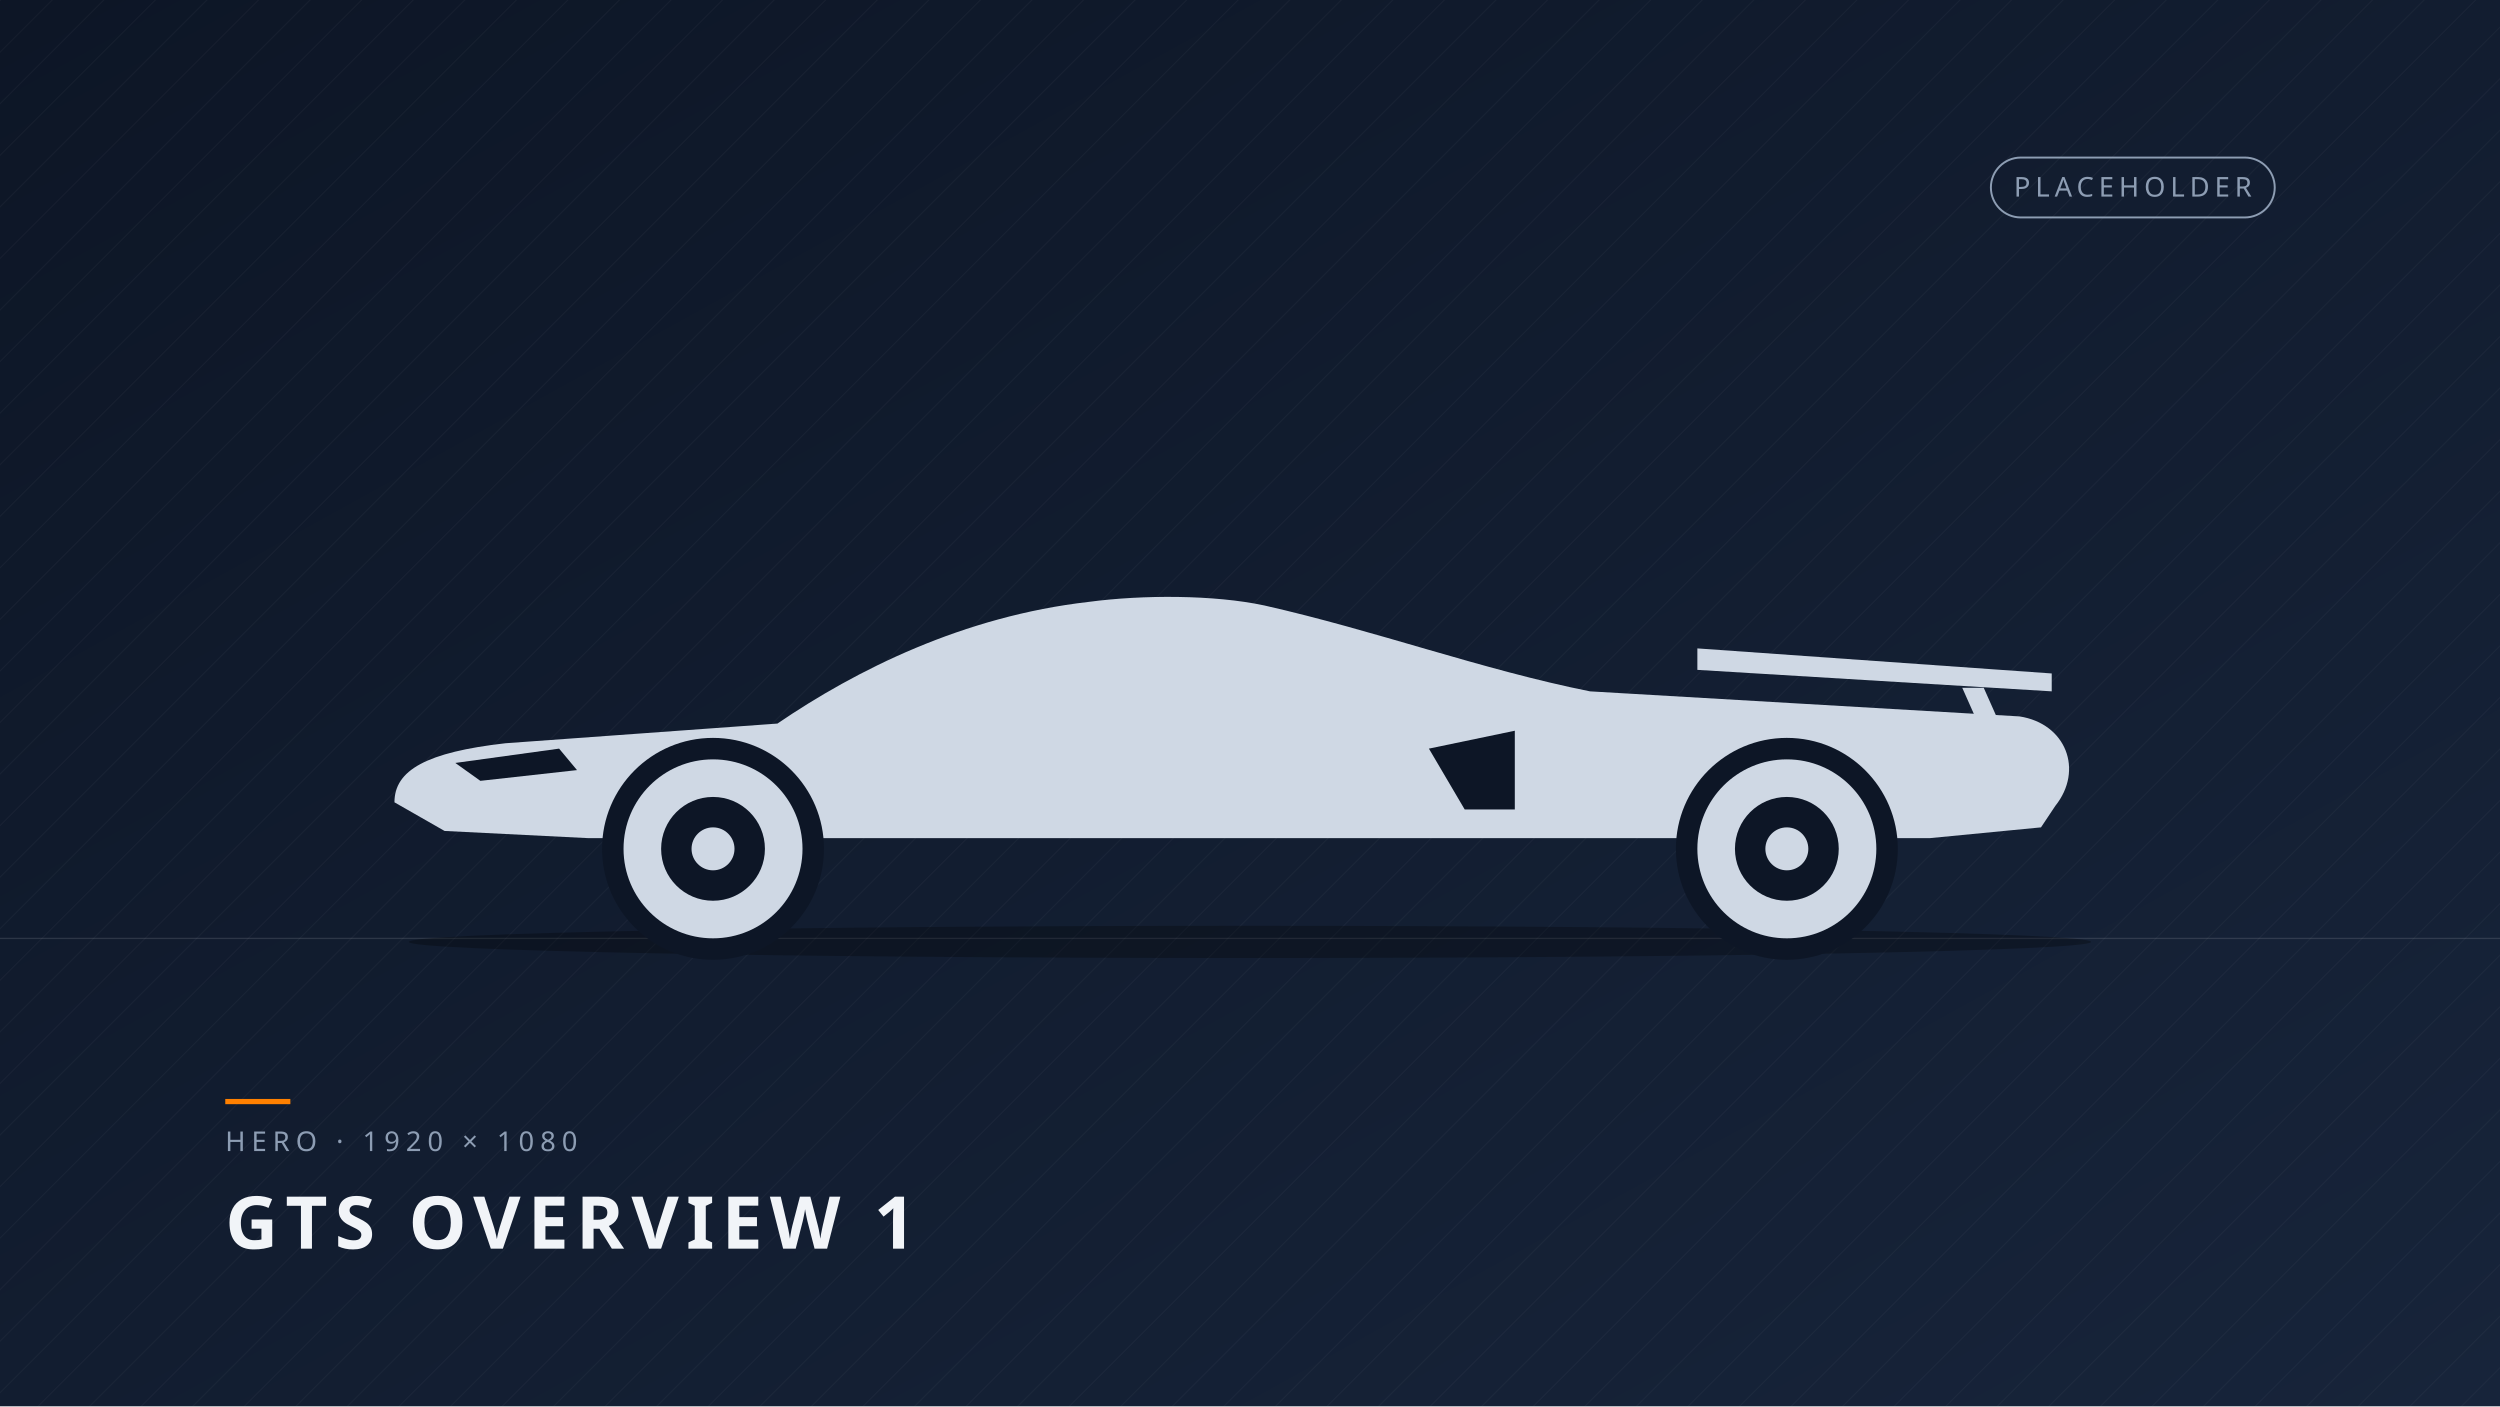
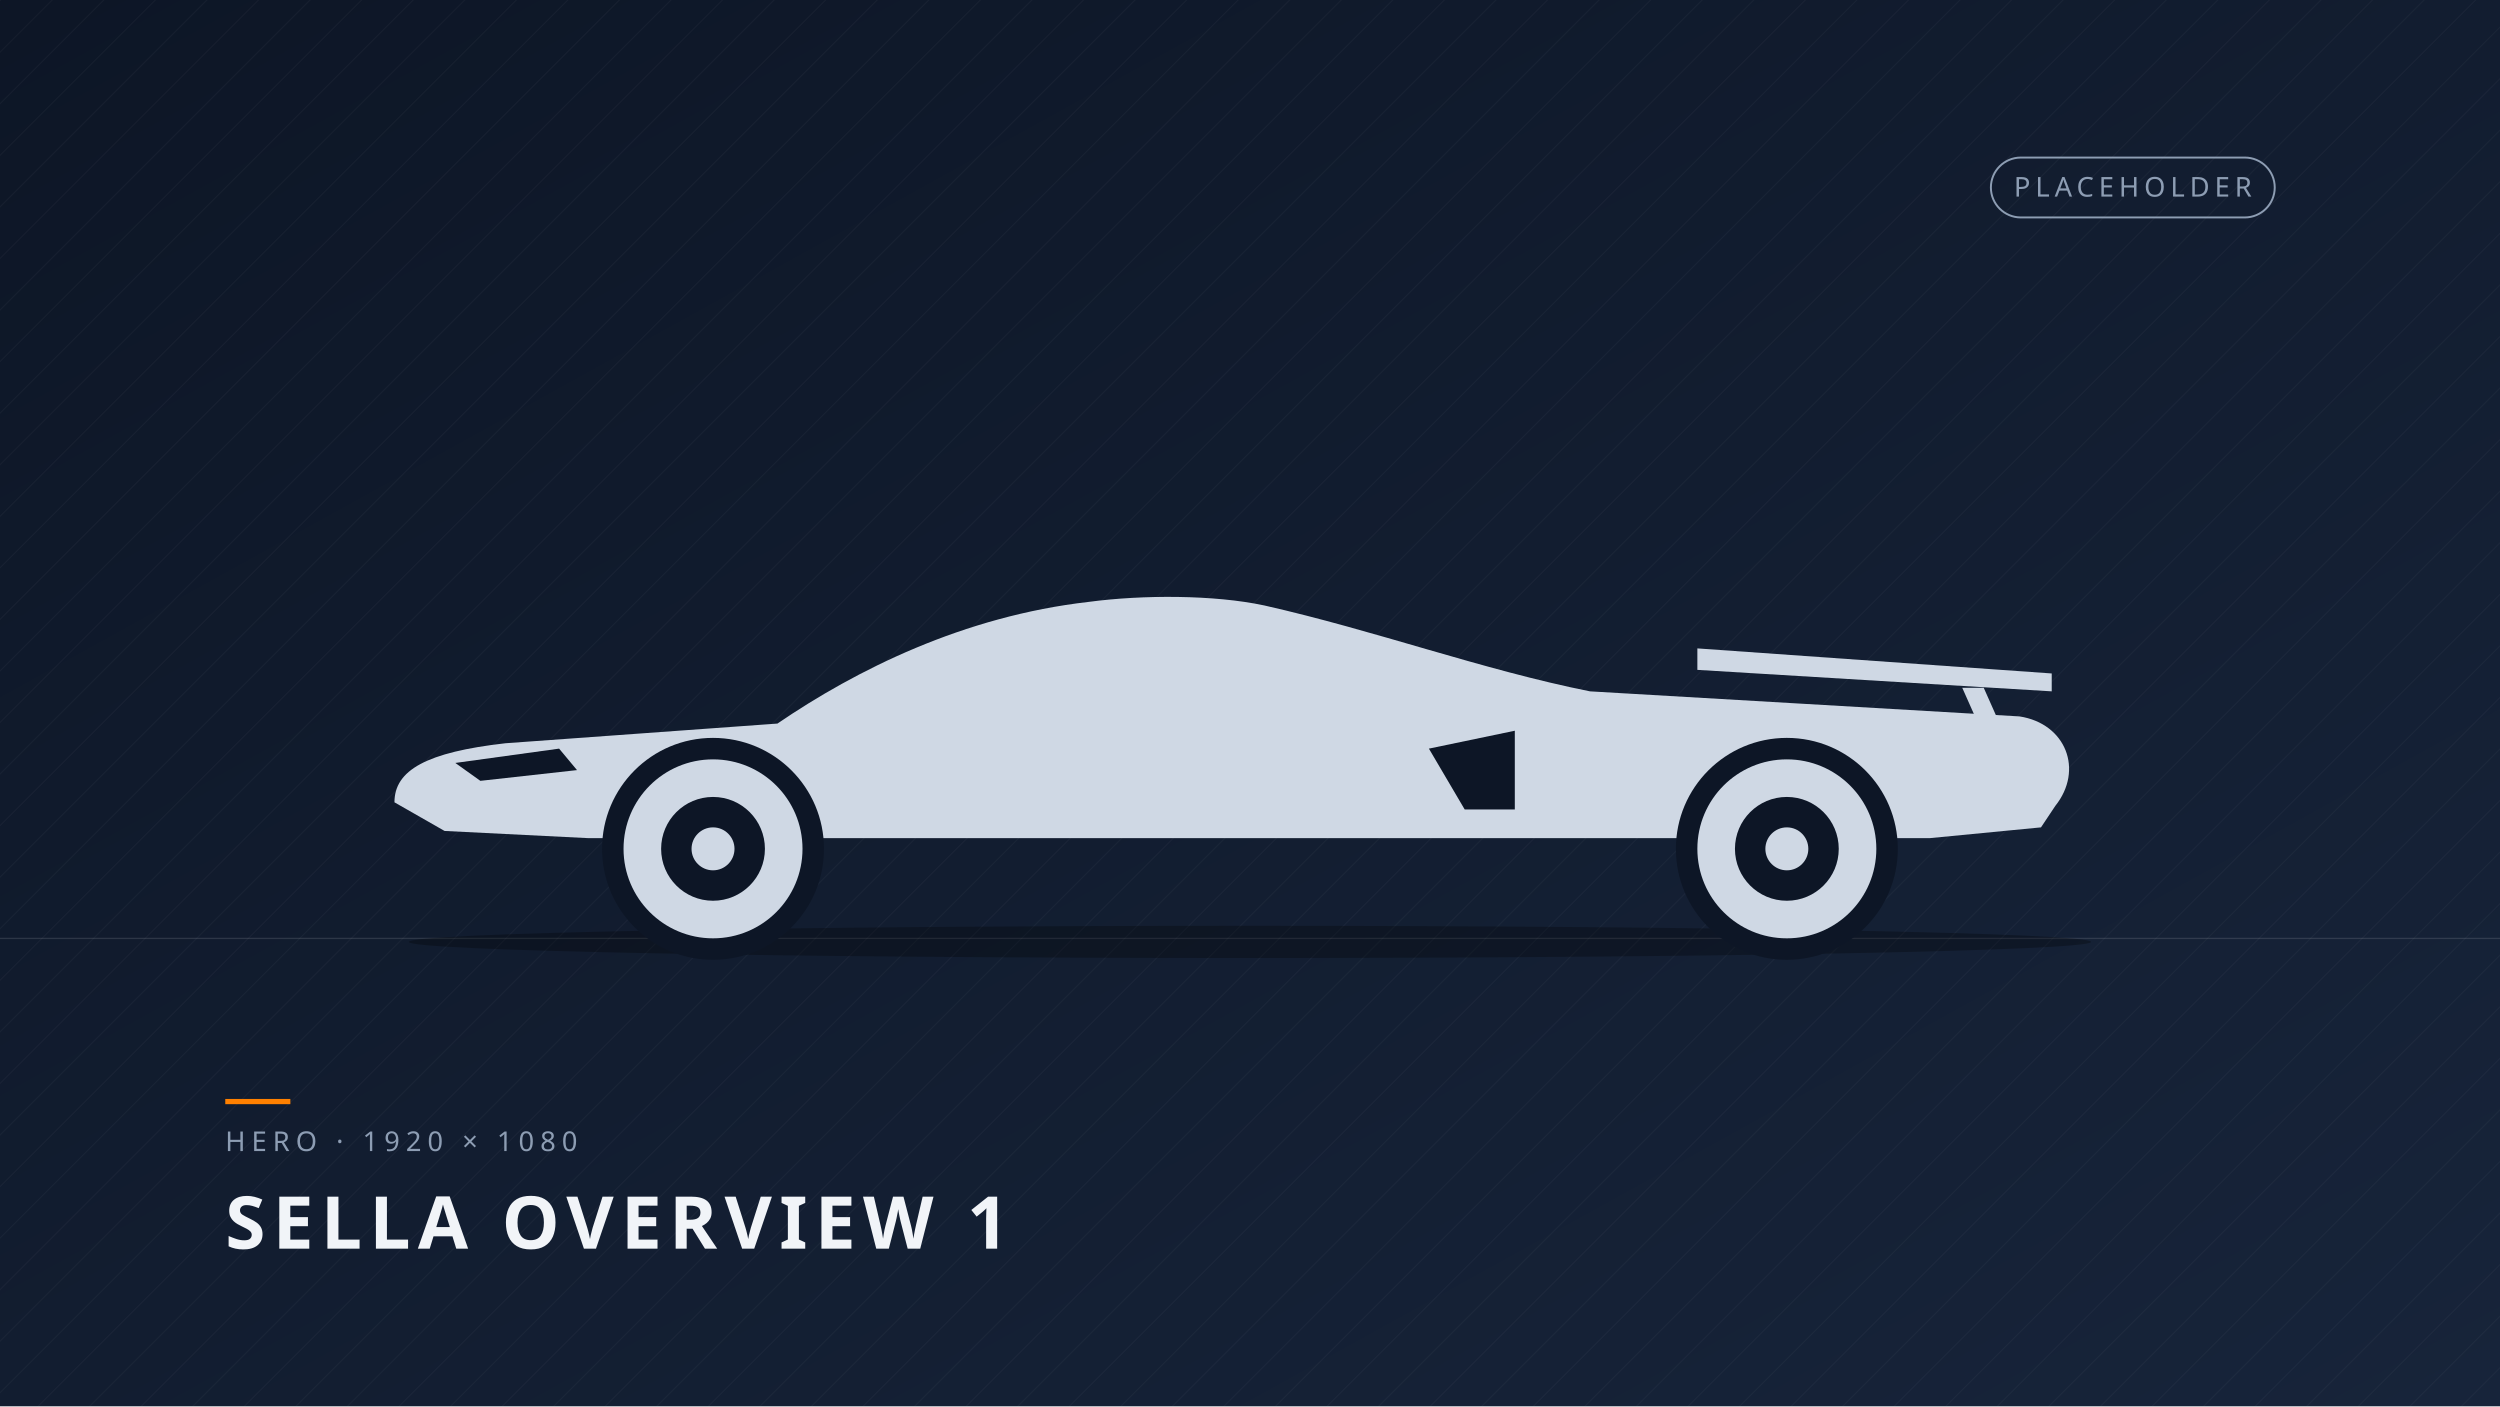
- <svg xmlns="http://www.w3.org/2000/svg" width="1920" height="1080" viewBox="0 0 1920 1080" role="img" aria-label="GTS overview 1 placeholder">
+ <svg xmlns="http://www.w3.org/2000/svg" width="1920" height="1080" viewBox="0 0 1920 1080" role="img" aria-label="Sella overview 1 placeholder">
  <defs>
    <linearGradient id="g-img-gts-overview-1" x1="0" y1="0" x2="1" y2="1">
      <stop offset="0" stop-color="#0d1626" />
      <stop offset="1" stop-color="#17243a" />
    </linearGradient>
    <pattern id="t-img-gts-overview-1" width="28" height="28" patternUnits="userSpaceOnUse" patternTransform="rotate(45)">
      <line x1="0" y1="0" x2="0" y2="28" stroke="#ffffff" stroke-width="1" stroke-opacity="0.05" />
    </pattern>
  </defs>
  <rect width="1920" height="1080" fill="url(#g-img-gts-overview-1)" />
  <rect width="1920" height="1080" fill="url(#t-img-gts-overview-1)" />
  <line x1="0" y1="720.7" x2="1920" y2="720.7" stroke="#ffffff" stroke-opacity="0.12" stroke-width="1" />
  <g transform="translate(272.7 280.8) scale(1.3745)">
    <ellipse cx="500" cy="322" rx="470" ry="9" fill="#000000" opacity="0.28" />
    <path d="M22 244C22 226 40 216 84 211L236 200C280 170 340 140 410 132C440 128 480 128 508 134C570 148 630 170 690 182L930 196C956 200 966 226 950 246L942 258L880 264L130 264L50 260Z" fill="#cfd8e4" />
    <path d="M750 158L948 172L948 182L750 170Z M898 180L910 180L918 198L906 198Z" fill="#cfd8e4" />
    <path d="M600 214L648 204L648 248L620 248Z" fill="#0d1626" />
    <path d="M56 222L114 214L124 226L70 232Z" fill="#0d1626" />
    <circle cx="200" cy="270" r="62" fill="#0d1626" />
    <circle cx="200" cy="270" r="50" fill="#cfd8e4" />
    <circle cx="200" cy="270" r="29" fill="#0d1626" />
    <circle cx="200" cy="270" r="12" fill="#cfd8e4" />
    <circle cx="800" cy="270" r="62" fill="#0d1626" />
    <circle cx="800" cy="270" r="50" fill="#cfd8e4" />
    <circle cx="800" cy="270" r="29" fill="#0d1626" />
    <circle cx="800" cy="270" r="12" fill="#cfd8e4" />
  </g>
  <g font-family="system-ui, sans-serif" fill="#f1f4f8">
    <rect x="173" y="844" width="50" height="4" fill="#ff8000" />
    <text x="173" y="884" font-size="21" letter-spacing="4.6" fill="#8d9db3">HERO · 1920 × 1080</text>
-     <text x="173" y="959" font-size="56" font-weight="600" letter-spacing="5.6">GTS OVERVIEW 1</text>
+     <text x="173" y="959" font-size="56" font-weight="600" letter-spacing="5.6">SELLA OVERVIEW 1</text>
    <rect x="1529" y="121" width="218" height="46" rx="23" fill="none" stroke="#8d9db3" stroke-width="1.5" />
    <text x="1638" y="151" font-size="21" letter-spacing="3.8" text-anchor="middle" fill="#8d9db3">PLACEHOLDER</text>
  </g>
</svg>
